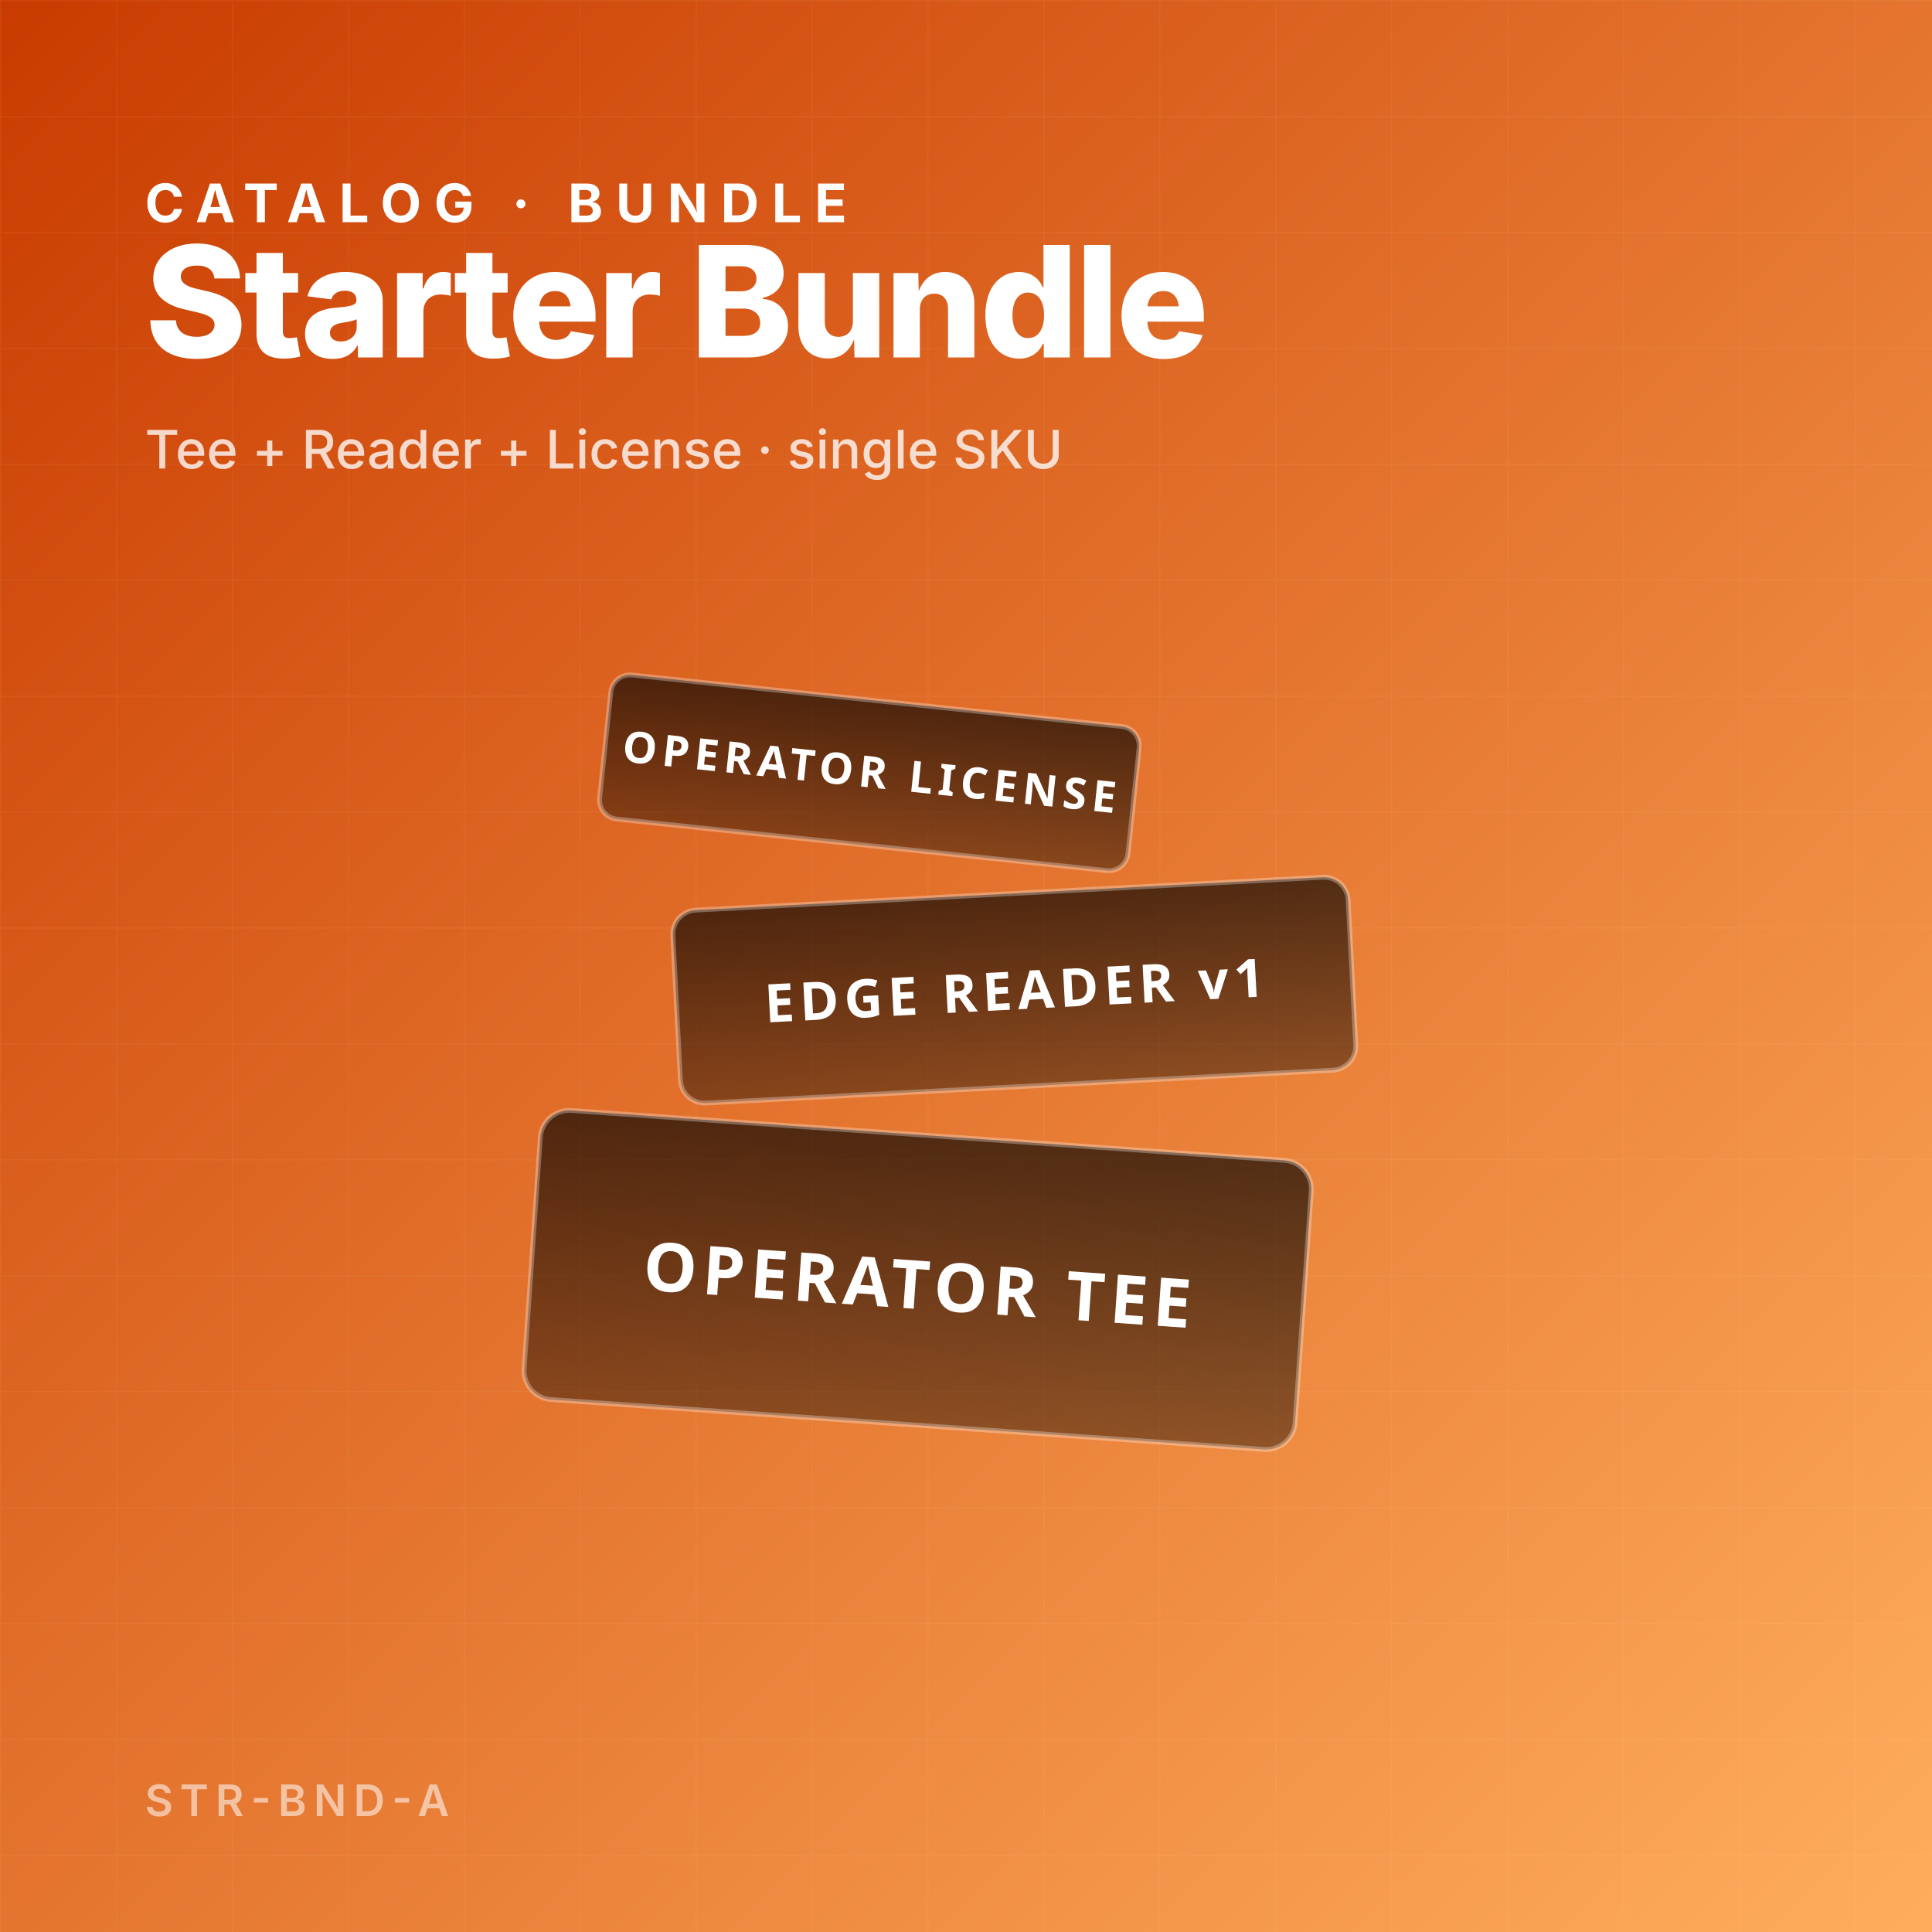
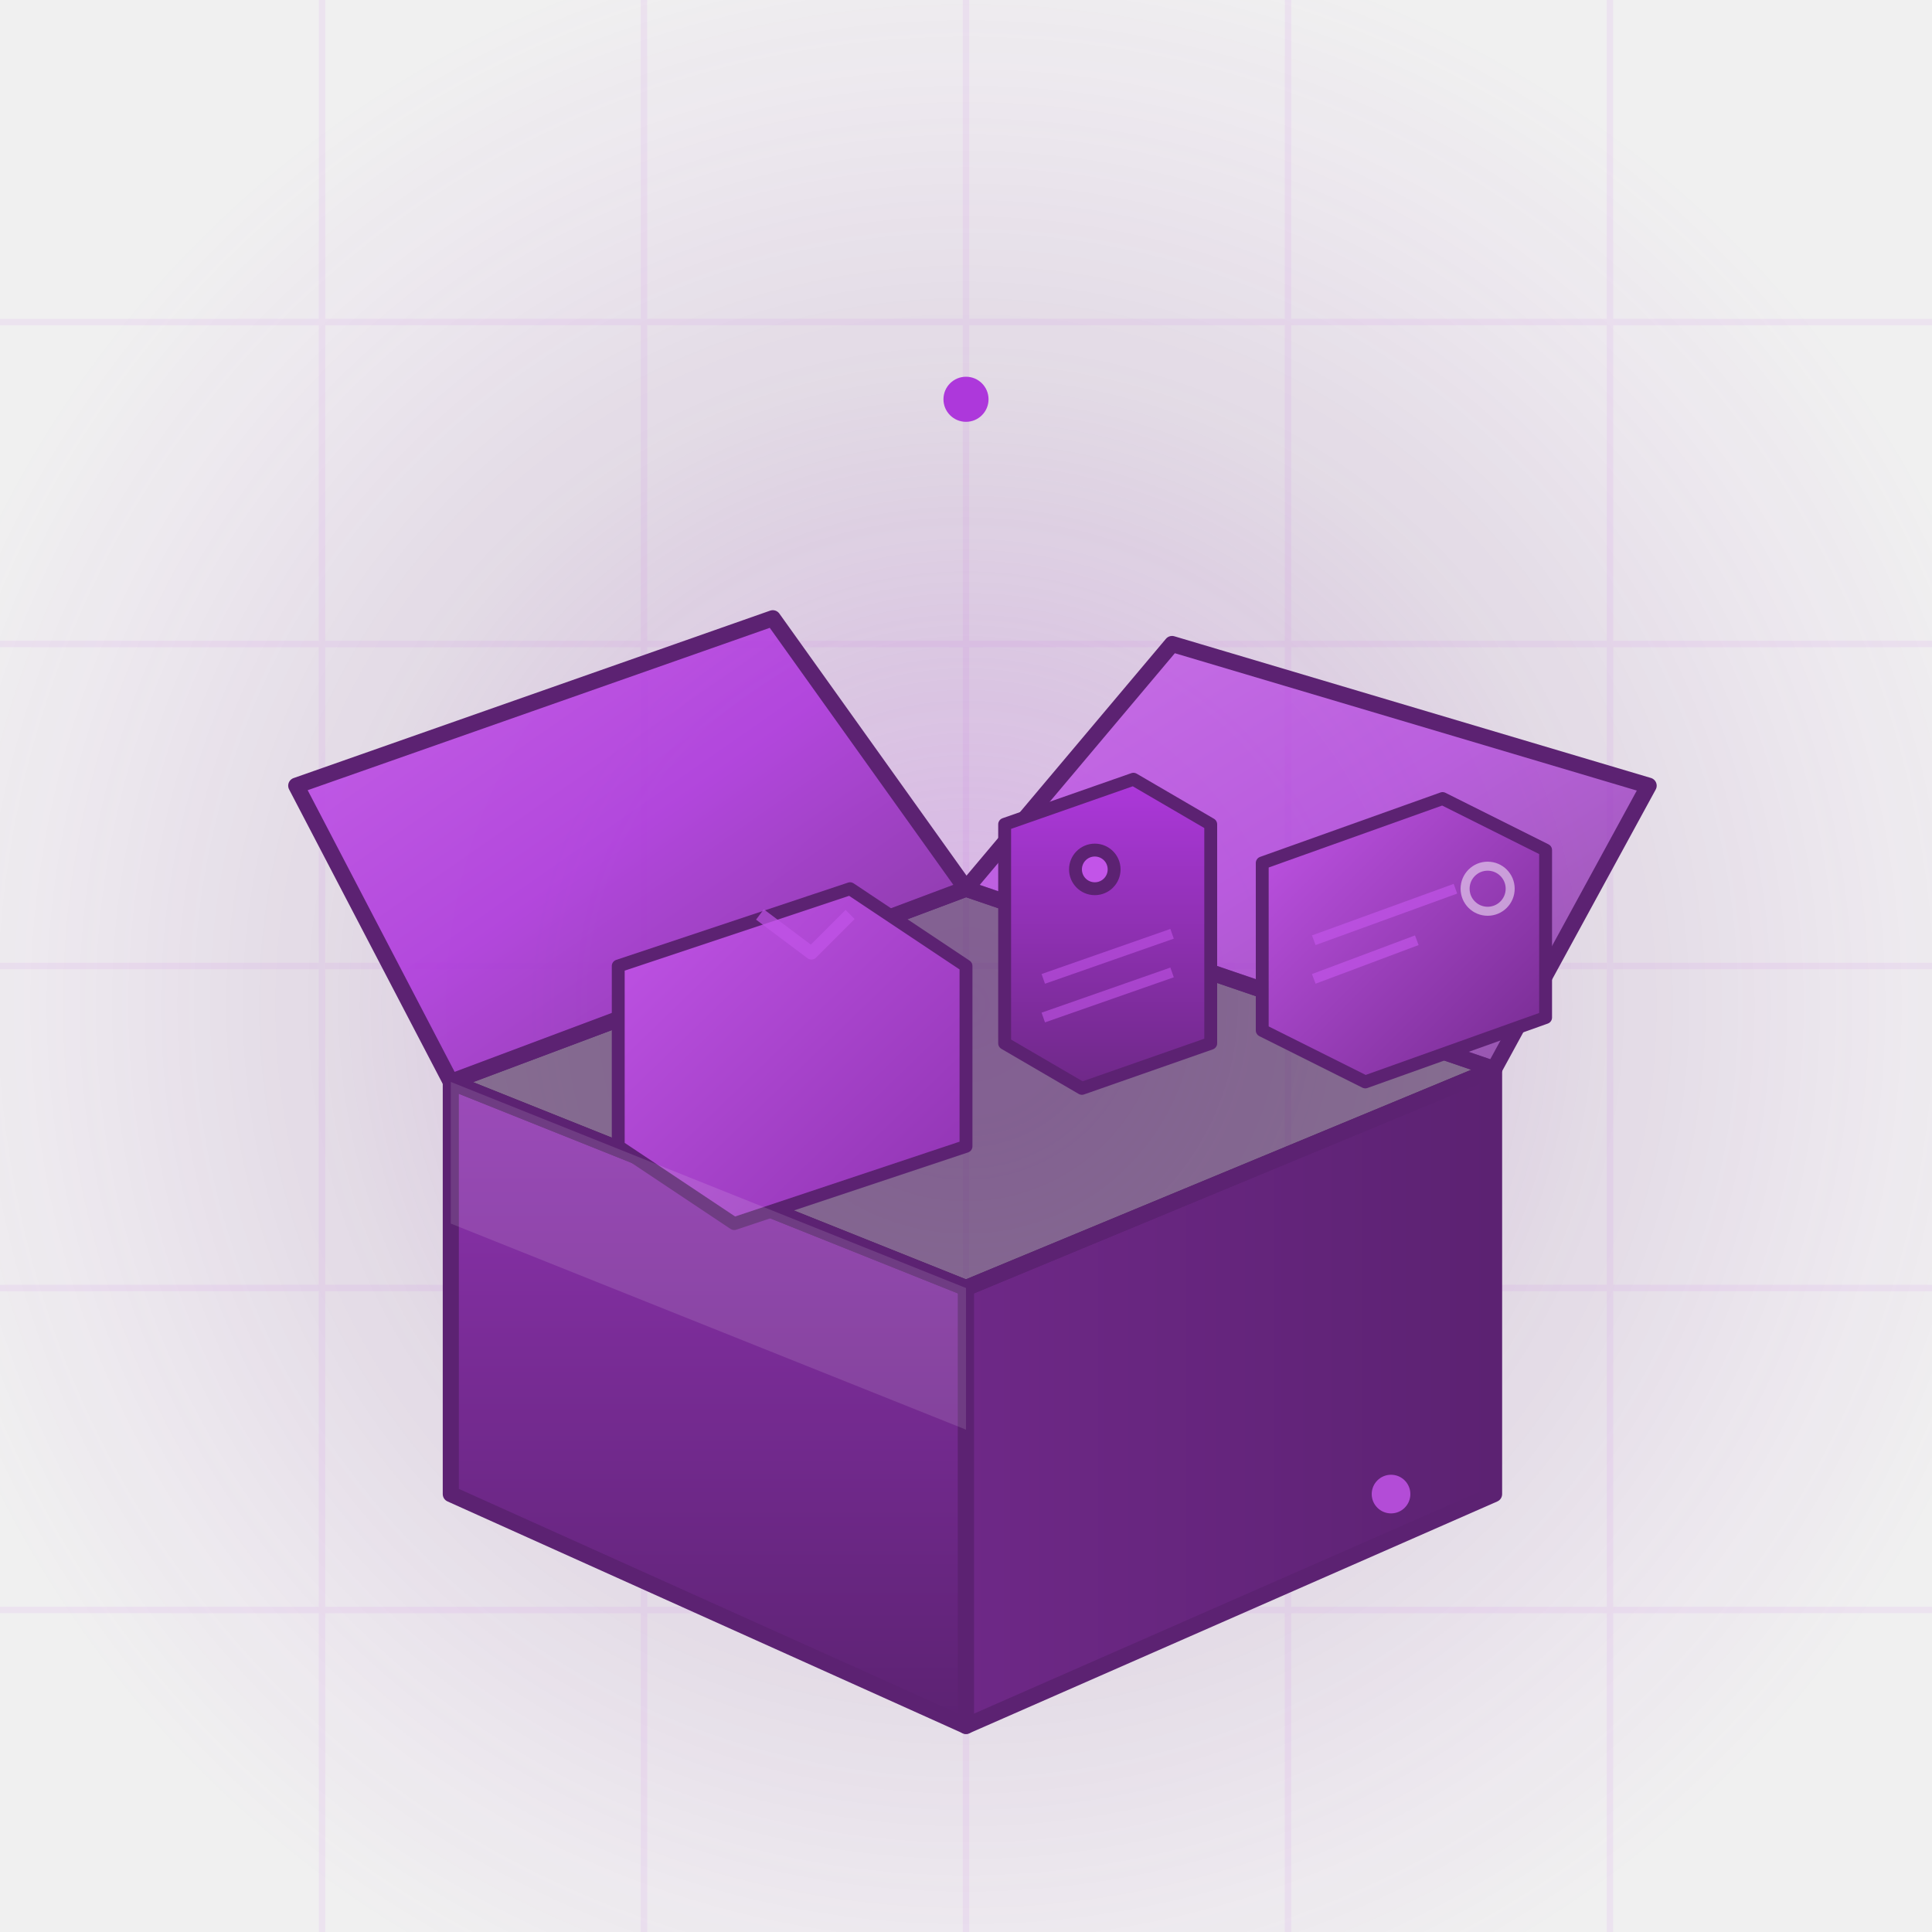
- <svg xmlns="http://www.w3.org/2000/svg" viewBox="0 0 800 800" role="img" aria-label="Starter Bundle — Operator Tee + Edge Reader v1 + Operator License">
+ <svg xmlns="http://www.w3.org/2000/svg" viewBox="0 0 300 300" role="img" aria-label="Starter Bundle" color="#C254E8">
  <defs>
-     <linearGradient id="g" x1="0" y1="0" x2="1" y2="1">
-       <stop offset="0%" stop-color="#c93b00" />
-       <stop offset="100%" stop-color="#ffae5e" />
+     <radialGradient id="sbGlow" cx="50%" cy="52%" r="56%">
+       <stop offset="0%" stop-color="#AD38DB" stop-opacity="0.34" />
+       <stop offset="58%" stop-color="#732A8D" stop-opacity="0.11" />
+       <stop offset="100%" stop-color="#AD38DB" stop-opacity="0" />
+     </radialGradient>
+     <linearGradient id="sbBoxFront" x1="0" y1="0" x2="0" y2="1">
+       <stop offset="0%" stop-color="#8E33B0" />
+       <stop offset="100%" stop-color="#5C2272" />
    </linearGradient>
-     <linearGradient id="box" x1="0" y1="0" x2="0" y2="1">
-       <stop offset="0%" stop-color="rgba(0,0,0,0.65)" />
-       <stop offset="100%" stop-color="rgba(0,0,0,0.4)" />
+     <linearGradient id="sbBoxSide" x1="0" y1="0" x2="1" y2="0">
+       <stop offset="0%" stop-color="#6E2887" />
+       <stop offset="100%" stop-color="#5C2272" />
    </linearGradient>
-     <pattern id="grid" width="48" height="48" patternUnits="userSpaceOnUse">
-       <path d="M48 0H0V48" fill="none" stroke="rgba(255,255,255,0.05)" stroke-width="1" />
-     </pattern>
+     <linearGradient id="sbFlap" x1="0" y1="0" x2="1" y2="1">
+       <stop offset="0%" stop-color="#C254E8" />
+       <stop offset="48%" stop-color="#AD38DB" />
+       <stop offset="100%" stop-color="#732A8D" />
+     </linearGradient>
+     <linearGradient id="sbTee" x1="0" y1="0" x2="1" y2="1">
+       <stop offset="0%" stop-color="#C254E8" />
+       <stop offset="100%" stop-color="#8E33B0" />
+     </linearGradient>
+     <linearGradient id="sbStick" x1="0" y1="0" x2="0" y2="1">
+       <stop offset="0%" stop-color="#AD38DB" />
+       <stop offset="100%" stop-color="#6E2887" />
+     </linearGradient>
+     <linearGradient id="sbCard" x1="0" y1="0" x2="1" y2="1">
+       <stop offset="0%" stop-color="#C254E8" />
+       <stop offset="100%" stop-color="#732A8D" />
+     </linearGradient>
  </defs>
-   <rect width="800" height="800" fill="url(#g)" />
-   <rect width="800" height="800" fill="url(#grid)" />
-   <g transform="translate(400,500)">
-     <g transform="translate(-40,-180) rotate(6)">
-       <rect x="-110" y="-30" width="220" height="60" rx="8" fill="url(#box)" stroke="rgba(255,255,255,0.3)" stroke-width="2" />
-       <text x="0" y="6" font-family="ui-sans-serif, system-ui, sans-serif" font-size="18" font-weight="700" letter-spacing="0.12em" fill="#ffffff" text-anchor="middle">OPERATOR LICENSE</text>
-     </g>
-     <g transform="translate(20,-90) rotate(-3)">
-       <rect x="-140" y="-40" width="280" height="80" rx="10" fill="url(#box)" stroke="rgba(255,255,255,0.3)" stroke-width="2" />
-       <text x="0" y="8" font-family="ui-sans-serif, system-ui, sans-serif" font-size="22" font-weight="700" letter-spacing="0.1em" fill="#ffffff" text-anchor="middle">EDGE READER v1</text>
-     </g>
-     <g transform="translate(-20,30) rotate(4)">
-       <rect x="-160" y="-60" width="320" height="120" rx="12" fill="url(#box)" stroke="rgba(255,255,255,0.3)" stroke-width="2" />
-       <text x="0" y="12" font-family="ui-sans-serif, system-ui, sans-serif" font-size="28" font-weight="800" letter-spacing="0.08em" fill="#ffffff" text-anchor="middle">OPERATOR TEE</text>
-     </g>
+   <rect width="300" height="300" fill="url(#sbGlow)" />
+   <g stroke="currentColor" stroke-opacity="0.08" stroke-width="1">
+     <path d="M0 50 H300 M0 100 H300 M0 150 H300 M0 200 H300 M0 250 H300 M50 0 V300 M100 0 V300 M150 0 V300 M200 0 V300 M250 0 V300" />
  </g>
-   <g font-family="ui-sans-serif, system-ui, -apple-system, Segoe UI, sans-serif" fill="#ffffff">
-     <text x="60" y="92" font-size="22" font-weight="700" letter-spacing="0.24em" fill="#ffffff">CATALOG · BUNDLE</text>
-     <text x="60" y="148" font-size="64" font-weight="800" letter-spacing="-0.02em">Starter Bundle</text>
-     <text x="60" y="194" font-size="22" font-weight="500" fill="rgba(255,255,255,0.78)">Tee + Reader + License · single SKU</text>
-     <text x="60" y="752" font-size="18" font-weight="600" letter-spacing="0.16em" fill="rgba(255,255,255,0.55)">STR-BND-A</text>
+   <g stroke="#5C2272" stroke-width="2.5" stroke-linejoin="round">
+     <path d="M70 168 L150 200 L150 268 L70 232 Z" fill="url(#sbBoxFront)" />
+     <path d="M150 200 L232 166 L232 232 L150 268 Z" fill="url(#sbBoxSide)" />
+     <path d="M70 168 L150 138 L232 166 L150 200 Z" fill="#3d1a4d" fill-opacity="0.55" />
+     <path d="M70 168 L150 138 L120 96 L46 122 Z" fill="url(#sbFlap)" fill-opacity="0.9" />
+     <path d="M150 138 L232 166 L256 122 L182 100 Z" fill="url(#sbFlap)" fill-opacity="0.75" />
  </g>
+   <g stroke="#5C2272" stroke-width="2" stroke-linejoin="round">
+     <path d="M96 150 L132 138 L150 150 L150 178 L114 190 L96 178 Z" fill="url(#sbTee)" />
+     <path d="M118 142 L126 148 L132 142" fill="none" stroke="currentColor" stroke-opacity="0.7" stroke-width="2" />
+   </g>
+   <g stroke="#5C2272" stroke-width="2" stroke-linejoin="round">
+     <path d="M156 128 L176 121 L188 128 L188 162 L168 169 L156 162 Z" fill="url(#sbStick)" />
+     <path d="M162 152 L182 145 M162 158 L182 151" stroke="currentColor" stroke-opacity="0.6" stroke-width="1.6" />
+     <circle cx="170" cy="135" r="3" fill="#C254E8" />
+   </g>
+   <g stroke="#5C2272" stroke-width="2" stroke-linejoin="round">
+     <path d="M196 134 L224 124 L240 132 L240 158 L212 168 L196 160 Z" fill="url(#sbCard)" />
+     <path d="M204 146 L226 138 M204 152 L220 146" stroke="currentColor" stroke-opacity="0.7" stroke-width="1.6" />
+     <circle cx="231" cy="138" r="3.5" fill="none" stroke="#ffffff" stroke-opacity="0.5" stroke-width="1.4" />
+   </g>
+   <path d="M70 168 L150 200 L150 222 L70 190 Z" fill="#ffffff" fill-opacity="0.12" />
+   <circle cx="150" cy="62" r="3.5" fill="#AD38DB" />
+   <circle cx="216" cy="232" r="3" fill="#C254E8" fill-opacity="0.85" />
</svg>
